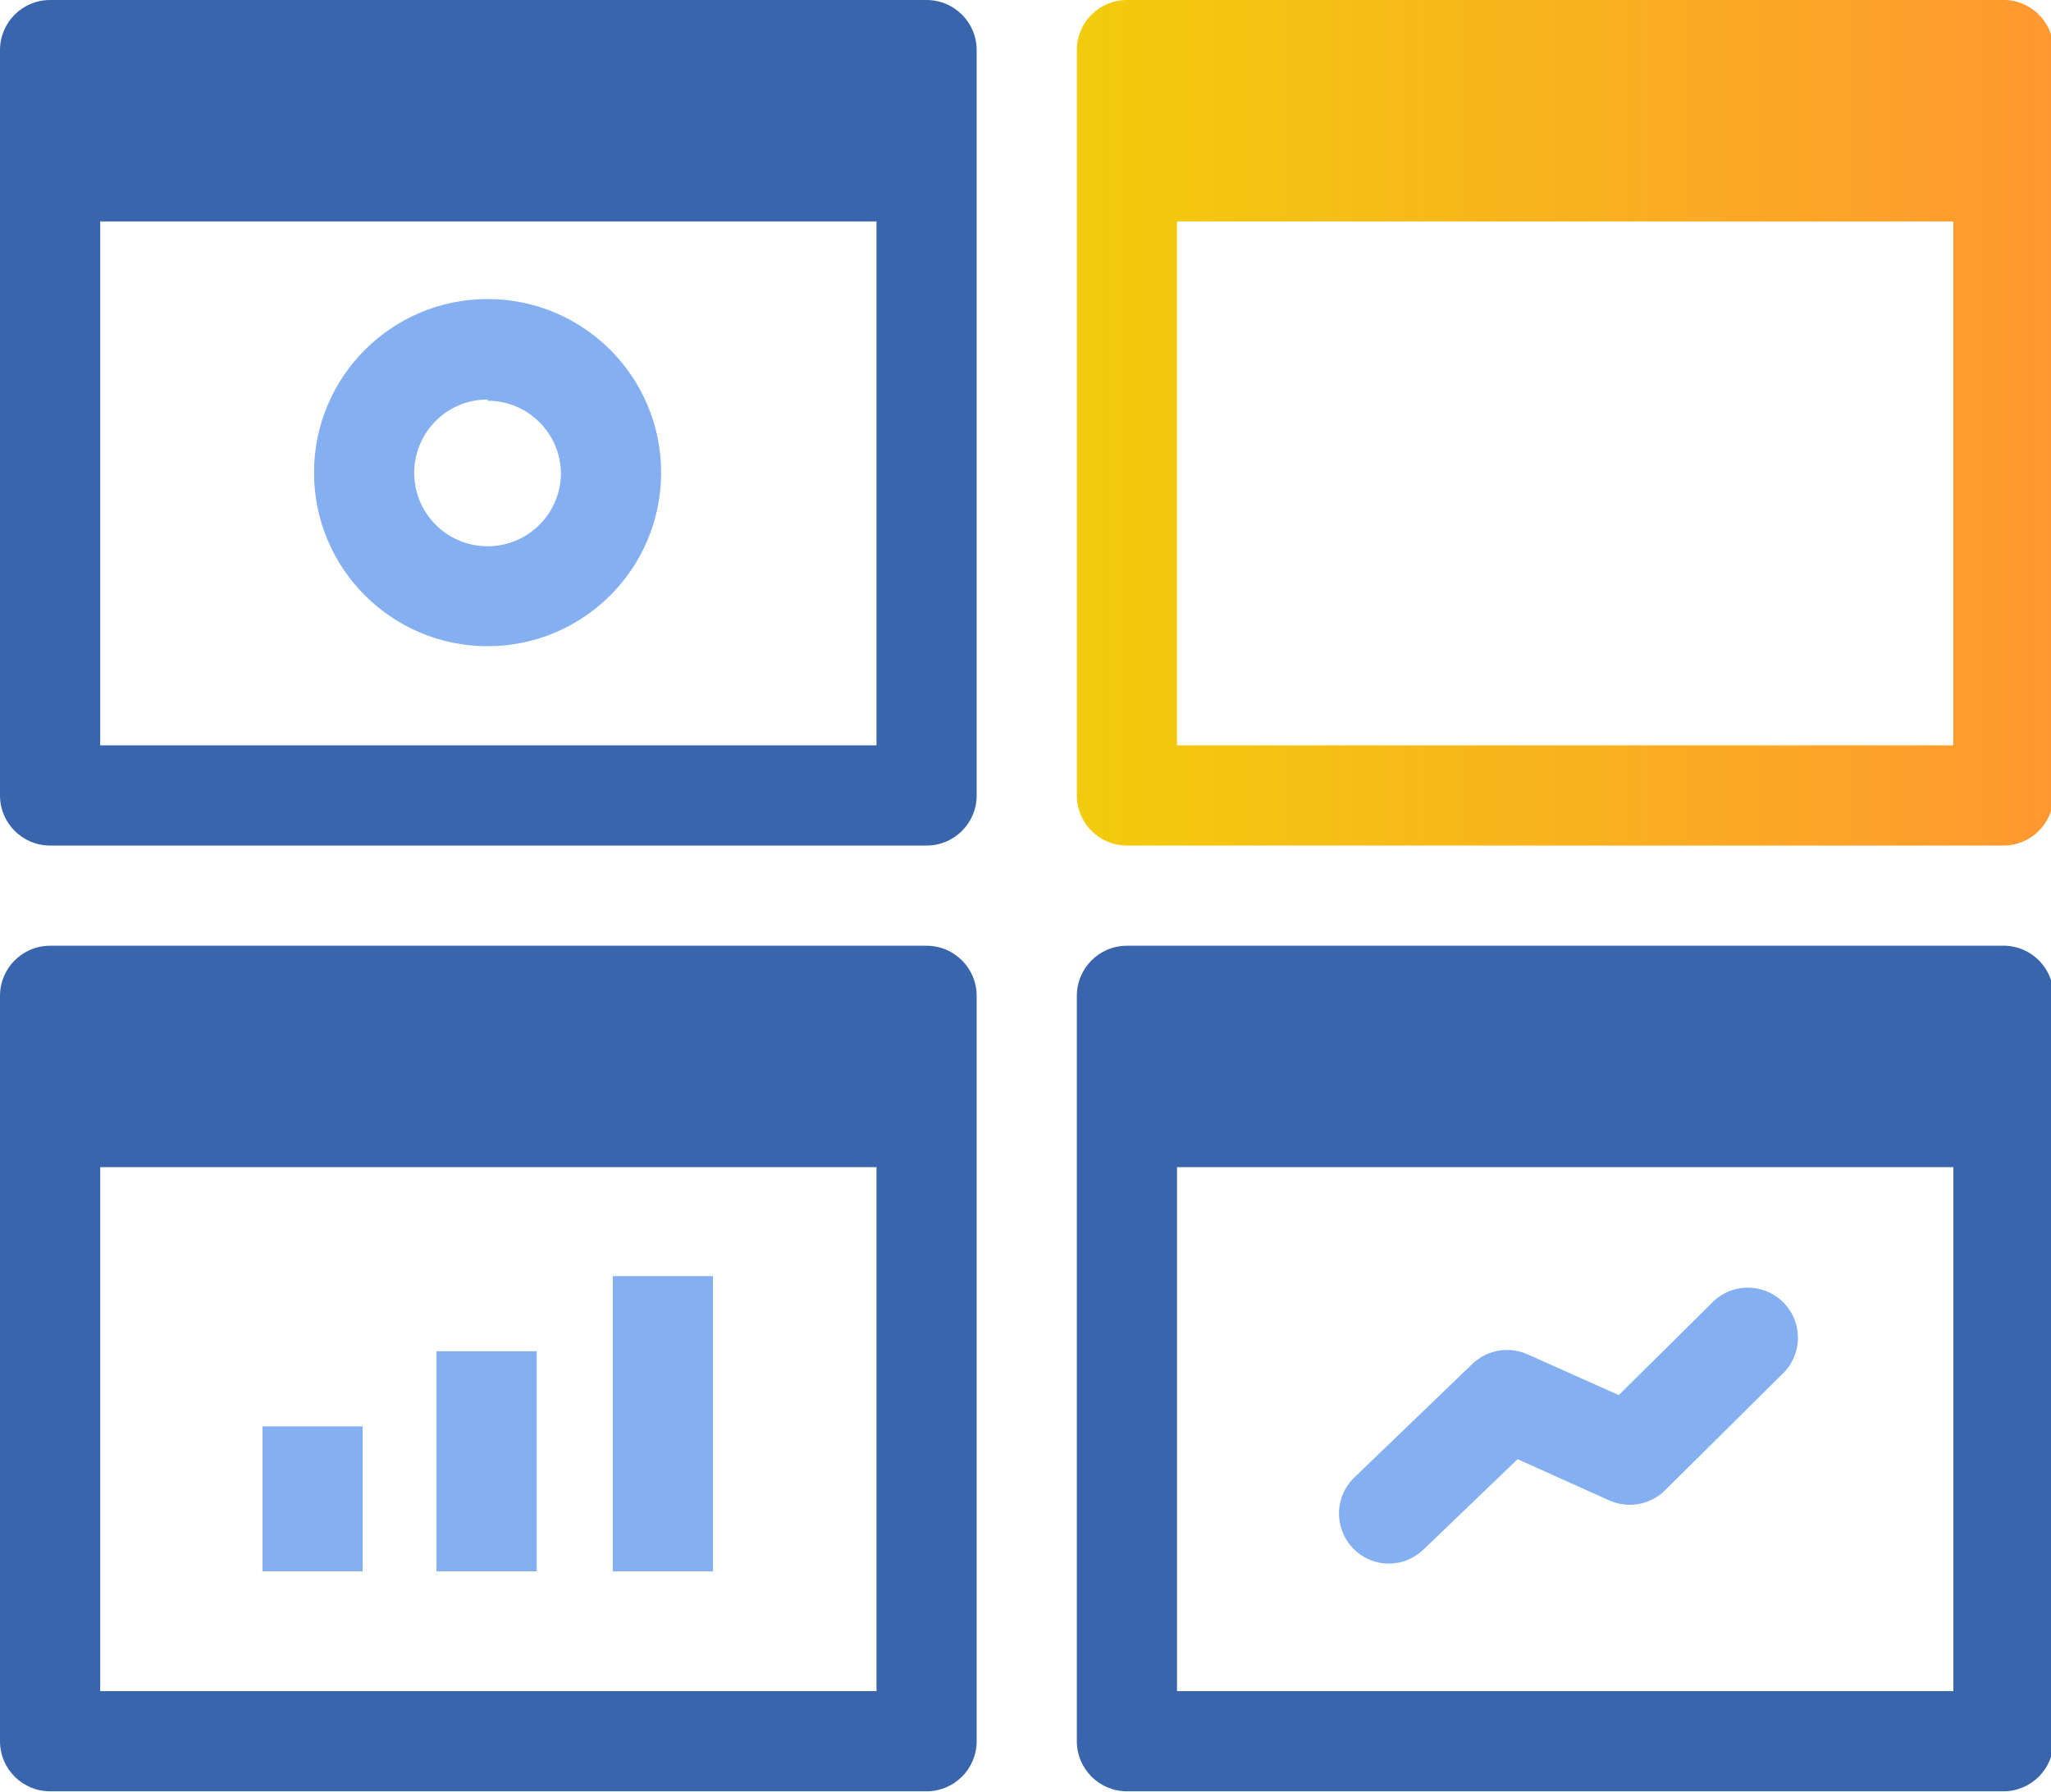
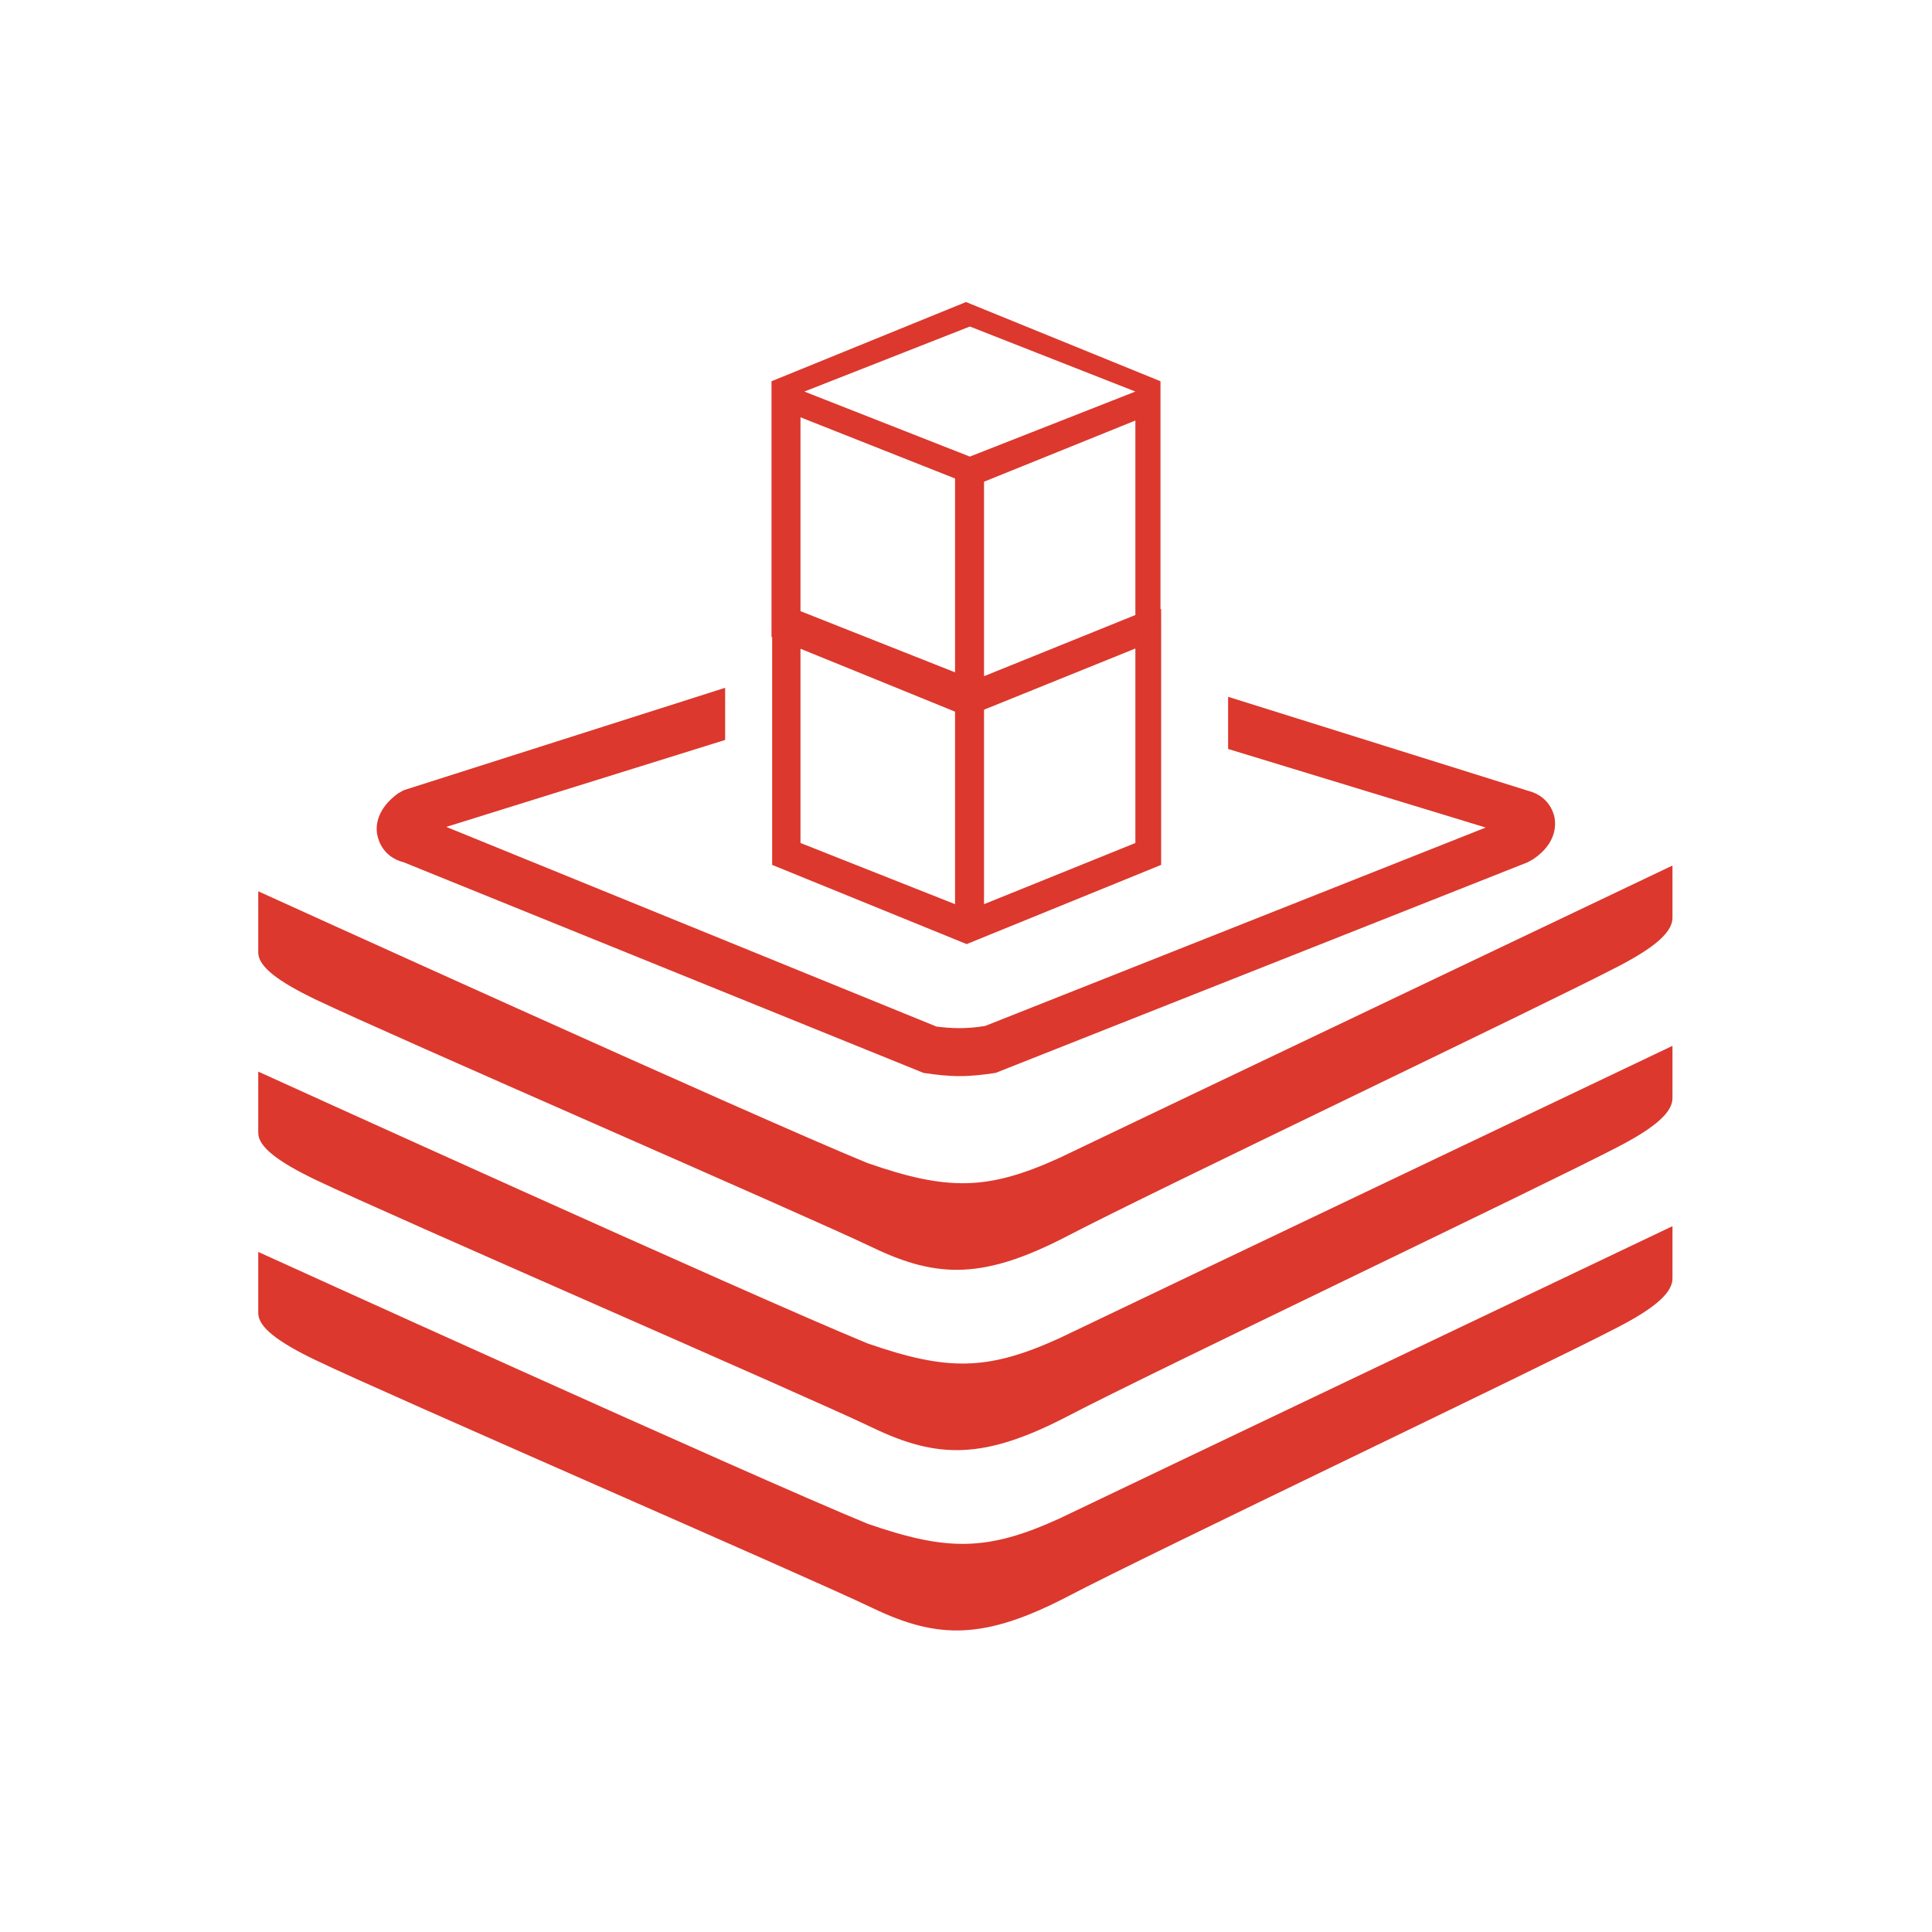
- <svg xmlns="http://www.w3.org/2000/svg" viewBox="0 0 81.9 71.52">
-   <defs>
-     <style>.cls-1{fill:#84aff1;}.cls-2{fill:#3865ab;}.cls-3{fill:url(#linear-gradient);}</style>
-     <linearGradient id="linear-gradient" x1="42.95" y1="16.88" x2="81.9" y2="16.88" gradientUnits="userSpaceOnUse">
-       <stop offset="0" stop-color="#f2cc0c" />
-       <stop offset="1" stop-color="#ff9830" />
-     </linearGradient>
-   </defs>
-   <g id="Layer_2" data-name="Layer 2">
-     <g id="Layer_1-2" data-name="Layer 1">
-       <path class="cls-1" d="M55.46,62.43A2,2,0,0,1,54.07,59l4.72-4.54a2,2,0,0,1,2.2-.39l3.65,1.63,3.68-3.64a2,2,0,1,1,2.81,2.84l-4.64,4.6a2,2,0,0,1-2.22.41L60.6,58.26l-3.76,3.61A2,2,0,0,1,55.46,62.43Z" />
-       <path class="cls-2" d="M37,0H2A2,2,0,0,0,0,2V31.76a2,2,0,0,0,2,2H37a2,2,0,0,0,2-2V2A2,2,0,0,0,37,0ZM4,29.76V8.84H35V29.76Z" />
-       <path class="cls-3" d="M79.9,0H45a2,2,0,0,0-2,2V31.76a2,2,0,0,0,2,2h35a2,2,0,0,0,2-2V2A2,2,0,0,0,79.9,0ZM47,29.76V8.84h31V29.76Z" />
-       <path class="cls-2" d="M37,37.76H2a2,2,0,0,0-2,2V69.52a2,2,0,0,0,2,2H37a2,2,0,0,0,2-2V39.76A2,2,0,0,0,37,37.76ZM4,67.52V46.6H35V67.52Z" />
-       <path class="cls-2" d="M79.9,37.76H45a2,2,0,0,0-2,2V69.52a2,2,0,0,0,2,2h35a2,2,0,0,0,2-2V39.76A2,2,0,0,0,79.9,37.76ZM47,67.52V46.6h31V67.52Z" />
-       <rect class="cls-1" x="10.48" y="56.95" width="4" height="5.79" />
-       <rect class="cls-1" x="17.43" y="53.95" width="4" height="8.79" />
-       <rect class="cls-1" x="24.47" y="50.95" width="4" height="11.79" />
-       <path class="cls-1" d="M19.47,25.8a6.93,6.93,0,1,1,6.93-6.92A6.93,6.93,0,0,1,19.47,25.8Zm0-9.85a2.93,2.93,0,1,0,2.93,2.93A2.93,2.93,0,0,0,19.47,16Z" />
-     </g>
+ <svg xmlns="http://www.w3.org/2000/svg" version="1.1" id="Layer_1" x="0px" y="0px" viewBox="0 0 300 300" style="enable-background:new 0 0 300 300;" xml:space="preserve">
+   <style type="text/css">
+ 	.st0{fill:#DC382D;}
+ </style>
+   <g>
+     <path class="st0" d="M251.2,206.1c-11.7,6.1-72.4,35-85.4,41.8c-12.9,6.7-20.1,6.7-30.3,1.8c-10.2-4.9-74.8-32.9-86.5-38.5   c-5.8-2.8-8.9-5.1-8.9-7.3v-9.5c0,0,76.1,34.6,94.6,42.2c12.4,4.3,18.6,4.3,29.8-0.8c12.9-6.2,95.2-45.4,95.2-45.4s0,6,0,8   C259.8,200.6,257.2,203,251.2,206.1z" />
+     <path class="st0" d="M251.2,150.1c-11.7,6.1-72.4,35-85.4,41.8c-12.9,6.7-20.1,6.7-30.3,1.8c-10.2-4.9-74.8-32.9-86.5-38.5   c-5.8-2.8-8.9-5.1-8.9-7.3v-9.5c0,0,76.1,34.6,94.6,42.2c12.4,4.3,18.6,4.3,29.8-0.8c12.9-6.2,95.2-45.4,95.2-45.4s0,6,0,8   C259.8,144.6,257.2,147,251.2,150.1z" />
+     <path class="st0" d="M251.2,178.1c-11.7,6.1-72.4,35-85.4,41.8c-12.9,6.7-20.1,6.7-30.3,1.8c-10.2-4.9-74.8-32.9-86.5-38.5   c-5.8-2.8-8.9-5.1-8.9-7.3v-9.5c0,0,76.1,34.6,94.6,42.2c12.4,4.3,18.6,4.3,29.8-0.8c12.9-6.2,95.2-45.4,95.2-45.4s0,6,0,8   C259.8,172.6,257.2,175,251.2,178.1z" />
+     <path class="st0" d="M150,46.9l-30.2,12.3v39.7l30.2,12.3l30.2-12.3V59.2L150,46.9z M148.3,104.4l-24-9.5V64.8l24,9.5V104.4z    M124.9,60.8l25.7-10.1l25.7,10.1l-25.7,10.1L124.9,60.8z M176.3,95.5l-23.5,9.5V74.8l23.5-9.5V95.5z" />
+     <path class="st0" d="M241.4,127c-0.2-1-1-3.4-4.1-4.2l-46.6-14.6v8.1l40,12.2L153,159.3c-2.9,0.5-5.3,0.4-7.6,0.1l-76.1-31   l43.3-13.5v-8.1l-49.9,15.9l-0.9,0.5c-3.4,2.5-3.5,5.2-3.2,6.5c0.2,1,1,3.4,4.1,4.2l80.7,32.7c2,0.3,3.8,0.5,5.6,0.5   c1.8,0,3.6-0.2,5.6-0.5l82.6-32.7l0.9-0.5C241.6,131,241.6,128.3,241.4,127z" />
+     <path class="st0" d="M175.4,96l0.9,0.3l-25.7,10.1l-25.7-10.1l0.5-0.2l-4.8-1.8l-0.7,0.3v39.7l30.2,12.3l30.2-12.3V94.6l-0.6-0.2   L175.4,96z M148.3,140.4l-24-9.5v-30.2l24,9.5V140.4z M176.3,130.9l-23.5,9.5v-30.2l23.5-9.5V130.9z" />
  </g>
</svg>
